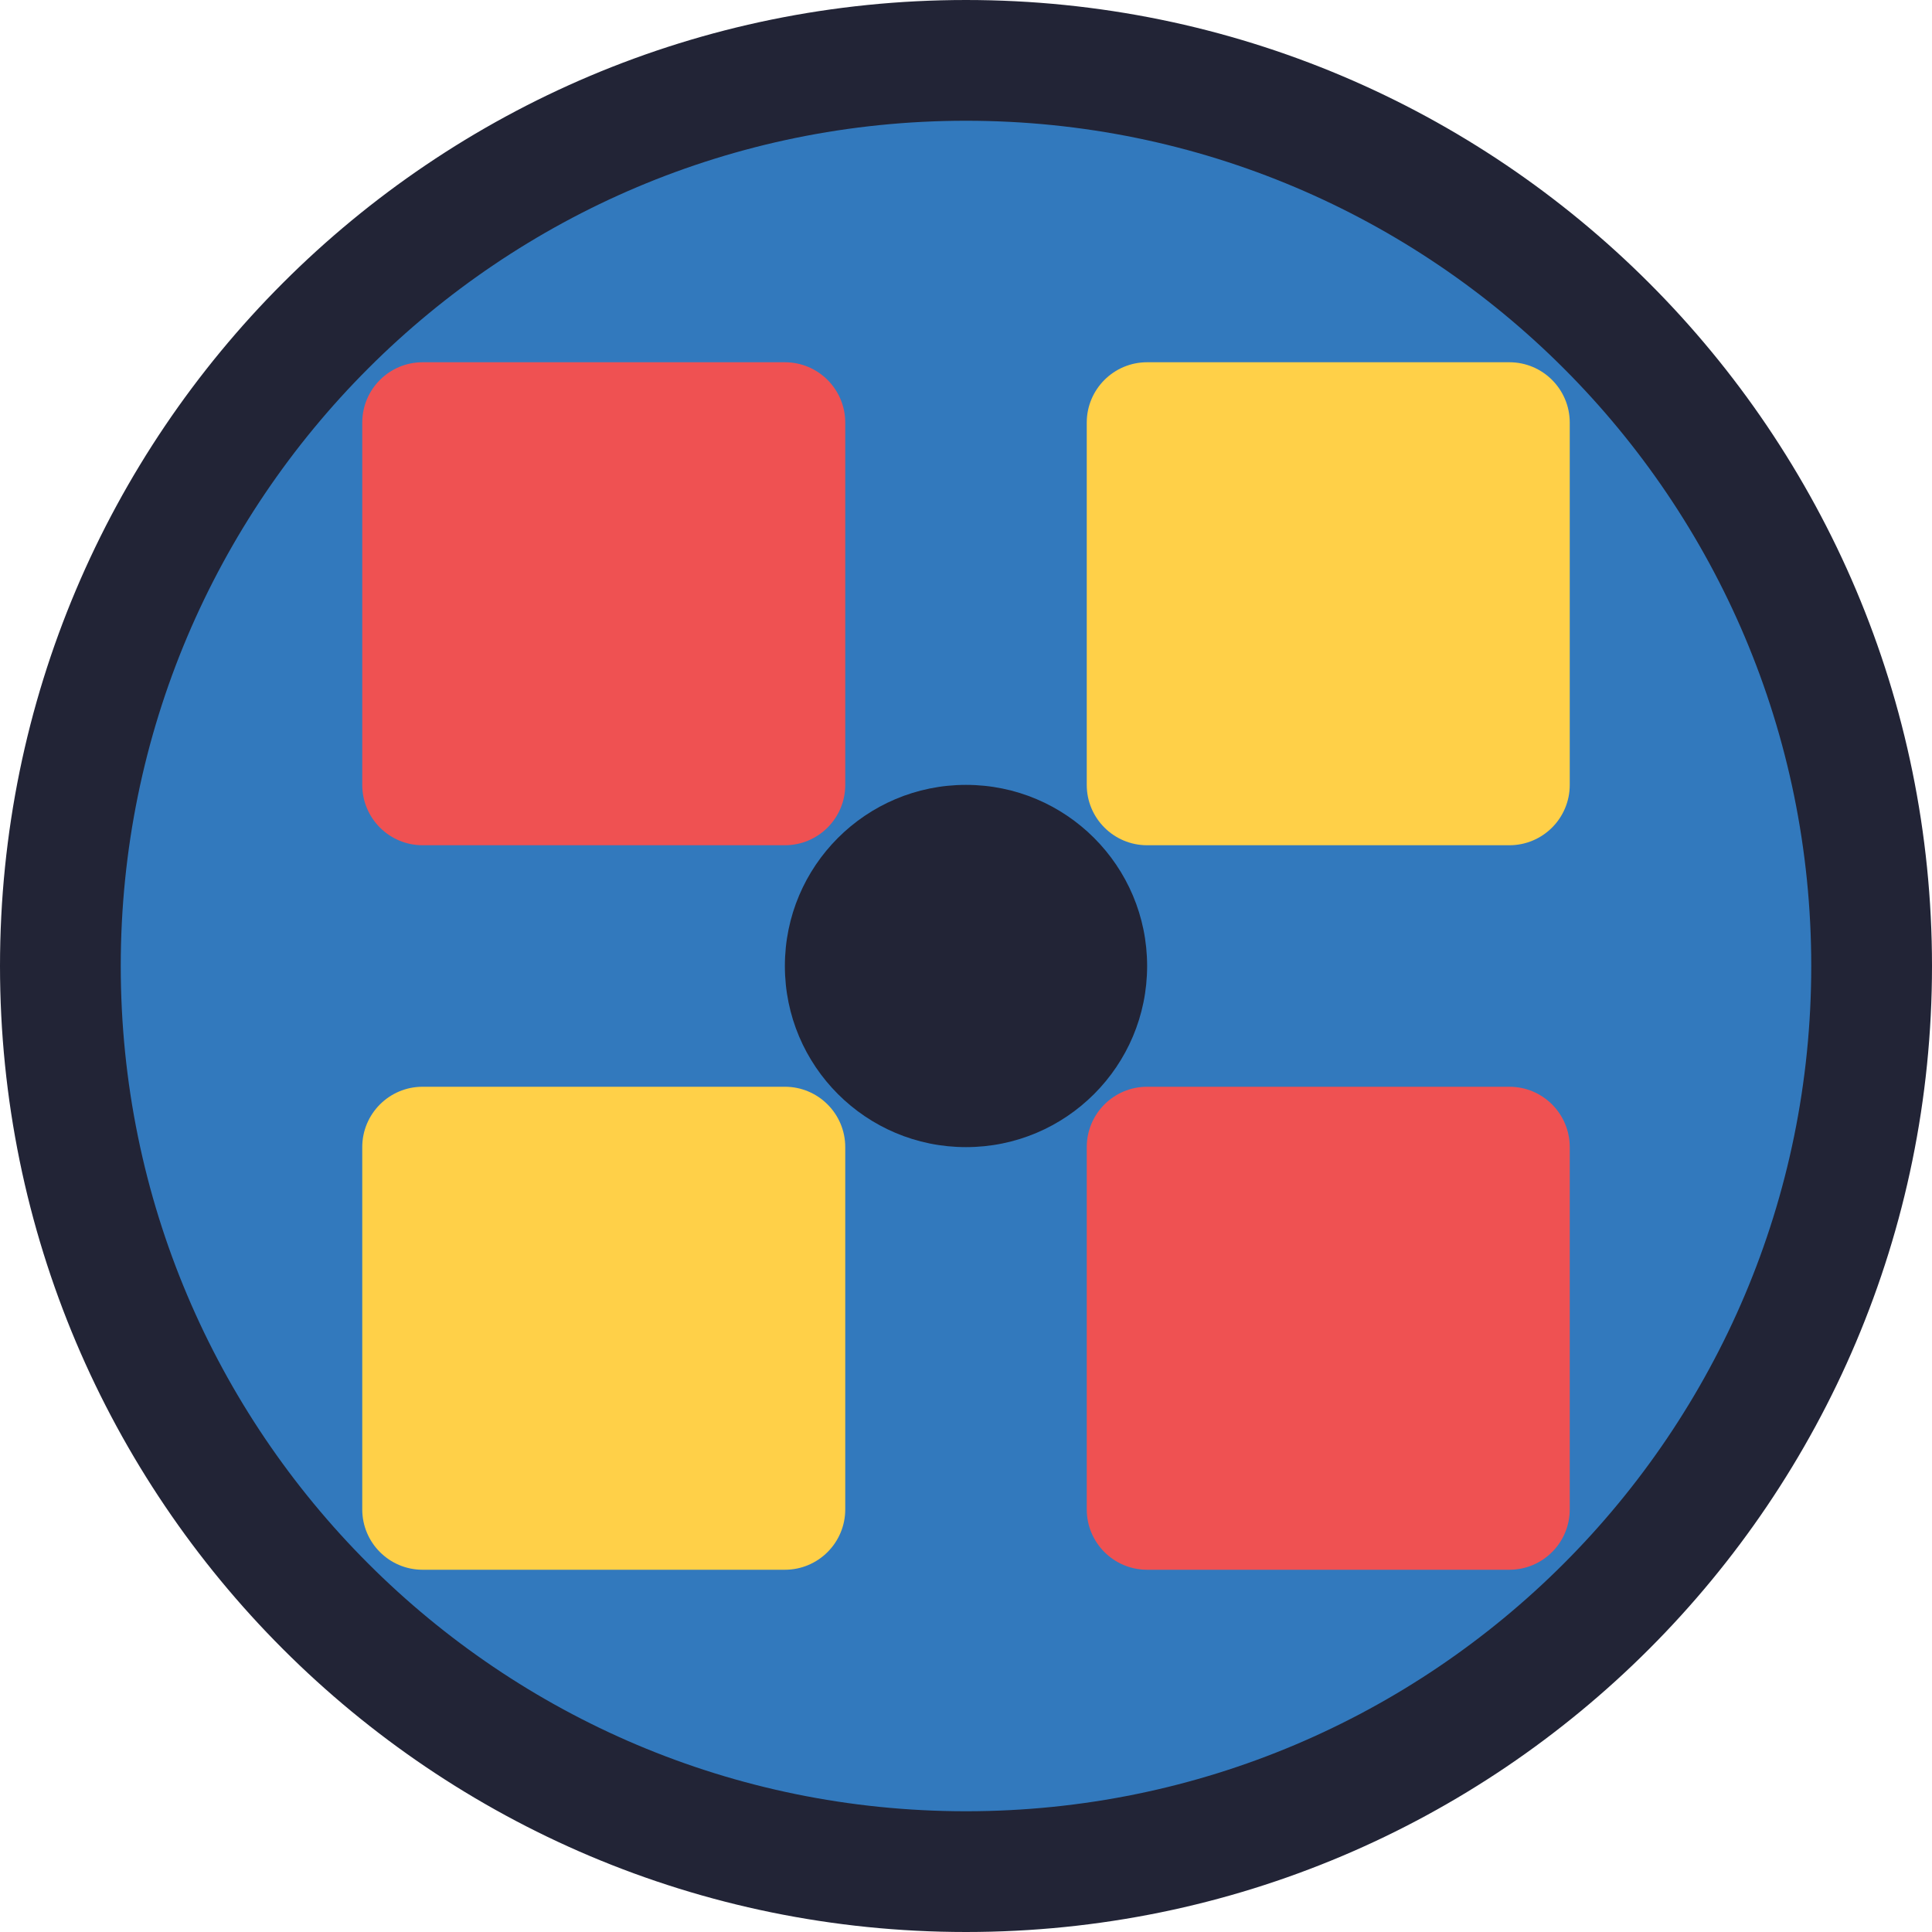
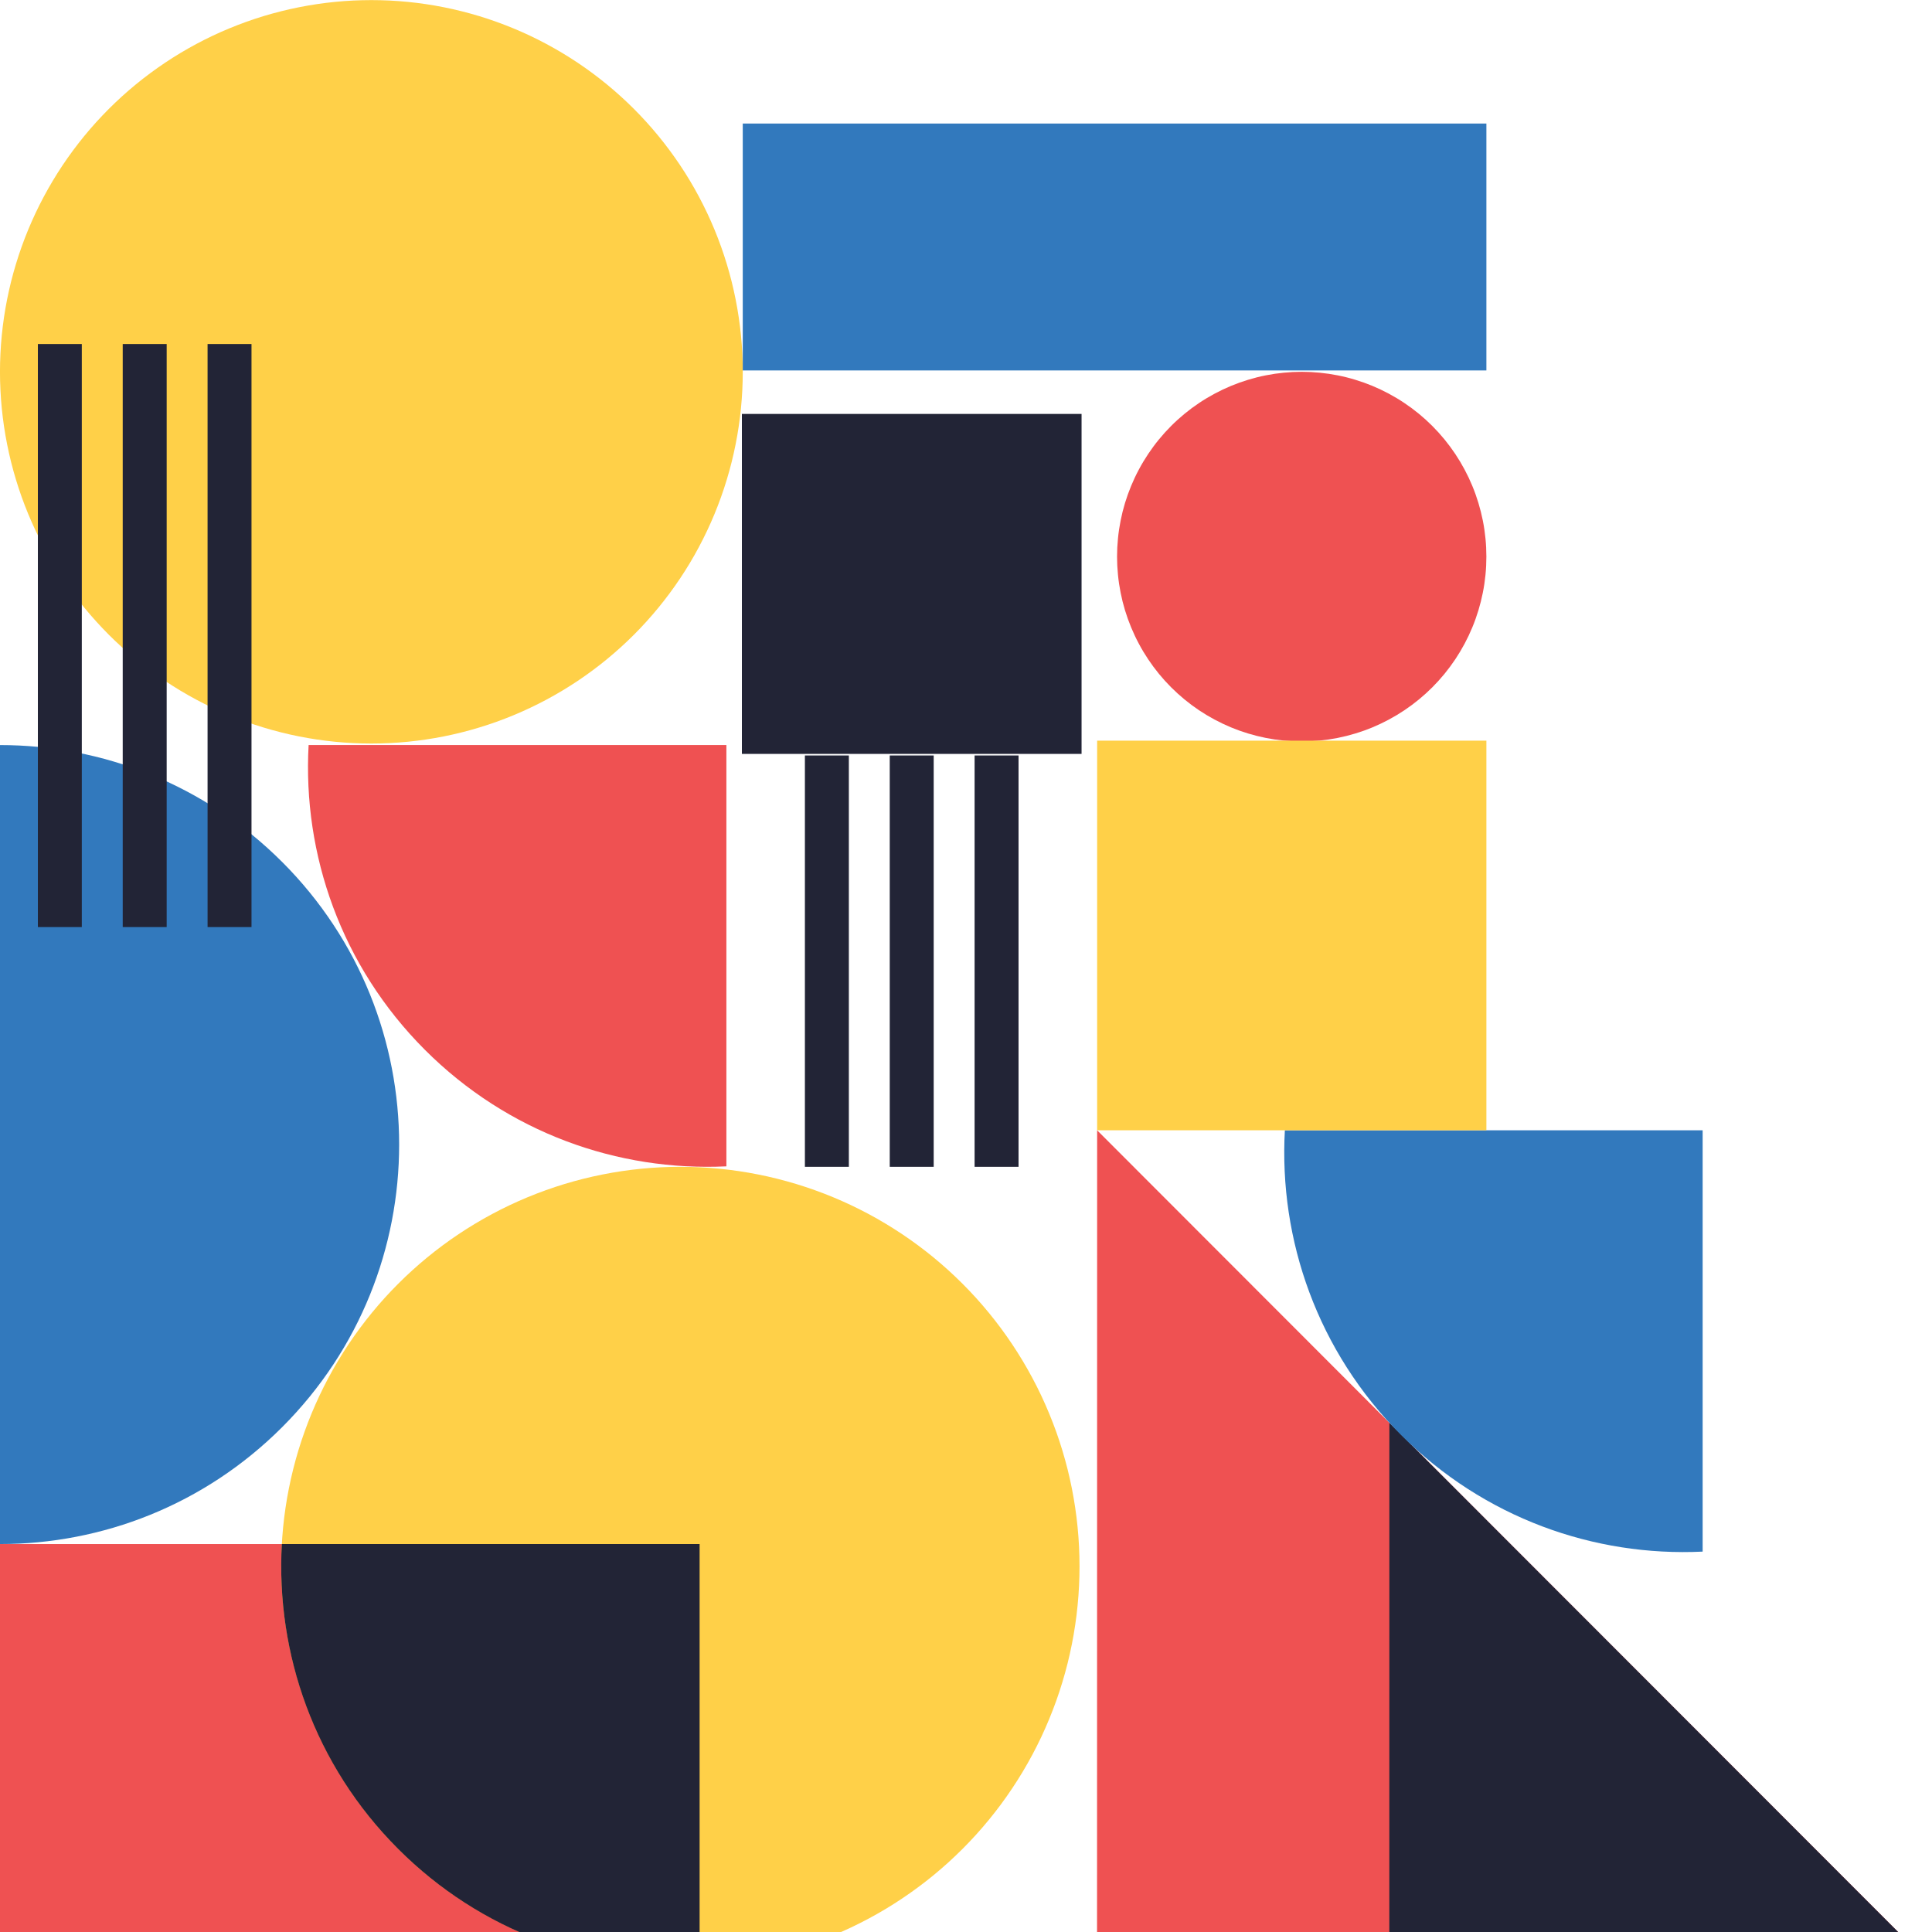
- <svg xmlns="http://www.w3.org/2000/svg" width="32" height="32" viewBox="0 0 32 32">
-   <circle cx="16" cy="16" r="15" fill="#3279bd" stroke="#222436" stroke-width="2" />
-   <rect x="6" y="6" width="8" height="8" fill="#ef5152" rx="1" />
-   <rect x="18" y="6" width="8" height="8" fill="#ffd048" rx="1" />
-   <rect x="6" y="18" width="8" height="8" fill="#ffd048" rx="1" />
-   <rect x="18" y="18" width="8" height="8" fill="#ef5152" rx="1" />
-   <circle cx="16" cy="16" r="3" fill="#222436" />
+ <svg xmlns="http://www.w3.org/2000/svg" width="500" zoomAndPan="magnify" viewBox="0 0 375 375" height="500" preserveAspectRatio="xMidYMid meet" version="1.2">
+   <g id="1025c73c61">
+     <path style=" stroke:none;fill-rule:nonzero;fill:#ef5152;fill-opacity:1;" d="M 135.793 299.703 L 135.793 381.566 L -0.004 381.566 L -0.004 299.703 Z M 135.793 299.703 " />
+     <path style=" stroke:none;fill-rule:nonzero;fill:#ffd048;fill-opacity:1;" d="M 209.535 304.023 C 209.535 305.293 209.504 306.559 209.441 307.828 C 209.379 309.094 209.285 310.359 209.16 311.621 C 209.039 312.887 208.883 314.145 208.695 315.398 C 208.512 316.656 208.293 317.906 208.047 319.148 C 207.801 320.395 207.52 321.633 207.215 322.863 C 206.906 324.094 206.566 325.316 206.199 326.531 C 205.832 327.746 205.434 328.949 205.008 330.145 C 204.578 331.34 204.121 332.523 203.637 333.695 C 203.152 334.871 202.637 336.031 202.098 337.176 C 201.555 338.324 200.984 339.457 200.387 340.578 C 199.789 341.695 199.164 342.801 198.512 343.887 C 197.859 344.977 197.184 346.047 196.477 347.102 C 195.773 348.16 195.043 349.195 194.289 350.215 C 193.531 351.234 192.754 352.234 191.949 353.215 C 191.145 354.195 190.316 355.156 189.465 356.098 C 188.613 357.039 187.738 357.957 186.844 358.855 C 185.945 359.75 185.027 360.625 184.09 361.48 C 183.148 362.332 182.191 363.16 181.211 363.965 C 180.23 364.77 179.23 365.551 178.211 366.305 C 177.191 367.062 176.156 367.793 175.102 368.496 C 174.047 369.203 172.977 369.883 171.891 370.535 C 170.801 371.188 169.699 371.812 168.582 372.41 C 167.461 373.008 166.332 373.578 165.184 374.121 C 164.039 374.664 162.879 375.18 161.707 375.664 C 160.535 376.148 159.355 376.605 158.16 377.035 C 156.965 377.461 155.762 377.859 154.551 378.227 C 153.336 378.598 152.113 378.934 150.883 379.242 C 149.656 379.551 148.418 379.828 147.176 380.078 C 145.93 380.324 144.68 380.543 143.426 380.727 C 142.172 380.914 140.914 381.07 139.652 381.191 C 138.391 381.316 137.129 381.41 135.859 381.473 C 134.594 381.535 133.328 381.566 132.059 381.566 C 130.793 381.566 129.523 381.535 128.258 381.473 C 126.992 381.41 125.727 381.316 124.465 381.191 C 123.203 381.07 121.945 380.914 120.691 380.727 C 119.438 380.543 118.188 380.324 116.945 380.078 C 115.699 379.828 114.465 379.551 113.234 379.242 C 112.004 378.934 110.781 378.598 109.57 378.227 C 108.355 377.859 107.152 377.461 105.957 377.035 C 104.766 376.605 103.582 376.148 102.41 375.664 C 101.238 375.18 100.082 374.664 98.934 374.121 C 97.789 373.578 96.656 373.008 95.539 372.41 C 94.418 371.812 93.316 371.188 92.23 370.535 C 91.141 369.883 90.07 369.203 89.016 368.496 C 87.961 367.793 86.926 367.062 85.906 366.305 C 84.891 365.551 83.891 364.77 82.91 363.965 C 81.93 363.16 80.969 362.332 80.031 361.48 C 79.09 360.625 78.172 359.75 77.277 358.855 C 76.379 357.957 75.504 357.039 74.652 356.098 C 73.801 355.156 72.973 354.195 72.168 353.215 C 71.367 352.234 70.586 351.234 69.832 350.215 C 69.074 349.195 68.344 348.16 67.641 347.102 C 66.938 346.047 66.258 344.977 65.605 343.887 C 64.953 342.801 64.328 341.695 63.73 340.578 C 63.133 339.457 62.562 338.324 62.023 337.176 C 61.48 336.031 60.965 334.871 60.48 333.695 C 59.996 332.523 59.539 331.34 59.113 330.145 C 58.684 328.949 58.289 327.746 57.918 326.531 C 57.551 325.316 57.215 324.094 56.906 322.863 C 56.598 321.633 56.32 320.395 56.074 319.148 C 55.824 317.906 55.609 316.656 55.422 315.398 C 55.234 314.145 55.082 312.887 54.957 311.621 C 54.832 310.359 54.738 309.094 54.676 307.828 C 54.613 306.559 54.582 305.293 54.582 304.023 C 54.582 302.754 54.613 301.484 54.676 300.219 C 54.738 298.949 54.832 297.684 54.957 296.422 C 55.082 295.16 55.234 293.898 55.422 292.645 C 55.609 291.387 55.824 290.137 56.074 288.895 C 56.32 287.648 56.598 286.41 56.906 285.18 C 57.215 283.949 57.551 282.727 57.918 281.512 C 58.289 280.297 58.684 279.094 59.113 277.898 C 59.539 276.703 59.996 275.52 60.48 274.348 C 60.965 273.176 61.48 272.016 62.023 270.867 C 62.562 269.719 63.133 268.586 63.73 267.469 C 64.328 266.348 64.953 265.246 65.605 264.156 C 66.258 263.066 66.938 261.996 67.641 260.941 C 68.344 259.887 69.074 258.848 69.832 257.828 C 70.586 256.809 71.367 255.809 72.168 254.828 C 72.973 253.848 73.801 252.887 74.652 251.945 C 75.504 251.008 76.379 250.086 77.277 249.191 C 78.172 248.293 79.09 247.418 80.031 246.566 C 80.969 245.715 81.93 244.883 82.91 244.078 C 83.891 243.273 84.891 242.492 85.906 241.738 C 86.926 240.98 87.961 240.25 89.016 239.547 C 90.07 238.84 91.141 238.164 92.23 237.512 C 93.316 236.859 94.418 236.23 95.539 235.633 C 96.656 235.035 97.789 234.465 98.934 233.922 C 100.082 233.379 101.238 232.867 102.41 232.379 C 103.582 231.895 104.766 231.438 105.957 231.012 C 107.152 230.582 108.355 230.184 109.57 229.816 C 110.781 229.449 112.004 229.109 113.234 228.801 C 114.465 228.492 115.699 228.215 116.945 227.969 C 118.188 227.719 119.438 227.504 120.691 227.316 C 121.945 227.129 123.203 226.977 124.465 226.852 C 125.727 226.727 126.992 226.633 128.258 226.57 C 129.523 226.508 130.793 226.477 132.059 226.477 C 133.328 226.477 134.594 226.508 135.859 226.57 C 137.129 226.633 138.391 226.727 139.652 226.852 C 140.914 226.977 142.172 227.129 143.426 227.316 C 144.68 227.504 145.93 227.719 147.176 227.969 C 148.418 228.215 149.656 228.492 150.883 228.801 C 152.113 229.109 153.336 229.449 154.551 229.816 C 155.762 230.184 156.965 230.582 158.16 231.012 C 159.355 231.438 160.535 231.895 161.707 232.379 C 162.879 232.867 164.039 233.379 165.184 233.922 C 166.332 234.465 167.461 235.035 168.582 235.633 C 169.699 236.23 170.801 236.855 171.891 237.512 C 172.977 238.164 174.047 238.84 175.102 239.547 C 176.156 240.25 177.191 240.98 178.211 241.738 C 179.23 242.492 180.23 243.273 181.211 244.078 C 182.191 244.883 183.148 245.715 184.09 246.566 C 185.027 247.418 185.945 248.293 186.844 249.191 C 187.738 250.086 188.613 251.008 189.465 251.945 C 190.316 252.887 191.145 253.848 191.949 254.828 C 192.754 255.809 193.531 256.809 194.289 257.828 C 195.043 258.848 195.773 259.887 196.477 260.941 C 197.184 261.996 197.859 263.066 198.512 264.156 C 199.164 265.246 199.789 266.348 200.387 267.469 C 200.984 268.586 201.555 269.719 202.098 270.867 C 202.637 272.016 203.152 273.176 203.637 274.348 C 204.121 275.52 204.578 276.703 205.008 277.898 C 205.434 279.094 205.832 280.297 206.199 281.512 C 206.566 282.727 206.906 283.949 207.215 285.18 C 207.52 286.41 207.801 287.648 208.047 288.895 C 208.293 290.137 208.512 291.387 208.695 292.645 C 208.883 293.898 209.039 295.16 209.16 296.422 C 209.285 297.684 209.379 298.949 209.441 300.219 C 209.504 301.484 209.535 302.754 209.535 304.023 Z M 209.535 304.023 " />
+     <path style=" stroke:none;fill-rule:nonzero;fill:#ffd048;fill-opacity:1;" d="M 144.168 72.168 C 144.168 73.352 144.141 74.531 144.082 75.711 C 144.023 76.891 143.938 78.066 143.82 79.242 C 143.707 80.418 143.562 81.586 143.387 82.758 C 143.215 83.926 143.012 85.086 142.781 86.246 C 142.551 87.402 142.293 88.555 142.008 89.699 C 141.723 90.844 141.406 91.984 141.062 93.113 C 140.723 94.242 140.352 95.363 139.953 96.477 C 139.555 97.586 139.133 98.688 138.68 99.781 C 138.23 100.871 137.75 101.949 137.246 103.016 C 136.742 104.086 136.211 105.141 135.656 106.18 C 135.102 107.223 134.52 108.25 133.914 109.262 C 133.305 110.273 132.676 111.273 132.02 112.254 C 131.363 113.234 130.684 114.199 129.98 115.148 C 129.277 116.098 128.555 117.027 127.805 117.941 C 127.059 118.852 126.285 119.746 125.496 120.621 C 124.703 121.496 123.891 122.352 123.055 123.188 C 122.219 124.023 121.367 124.836 120.492 125.629 C 119.617 126.422 118.727 127.191 117.812 127.941 C 116.902 128.691 115.973 129.418 115.023 130.121 C 114.074 130.824 113.113 131.504 112.133 132.16 C 111.148 132.816 110.152 133.445 109.141 134.055 C 108.129 134.66 107.105 135.242 106.062 135.801 C 105.023 136.355 103.969 136.887 102.902 137.391 C 101.836 137.895 100.758 138.375 99.668 138.828 C 98.578 139.277 97.477 139.703 96.367 140.102 C 95.258 140.5 94.137 140.871 93.008 141.211 C 91.879 141.555 90.742 141.871 89.598 142.156 C 88.453 142.445 87.305 142.703 86.145 142.934 C 84.988 143.164 83.828 143.363 82.66 143.539 C 81.492 143.711 80.324 143.855 79.148 143.973 C 77.973 144.086 76.797 144.176 75.621 144.23 C 74.441 144.289 73.262 144.32 72.082 144.32 C 70.902 144.32 69.723 144.289 68.547 144.23 C 67.367 144.176 66.191 144.086 65.016 143.973 C 63.844 143.855 62.672 143.711 61.504 143.539 C 60.34 143.363 59.176 143.164 58.02 142.934 C 56.863 142.703 55.711 142.445 54.566 142.156 C 53.422 141.871 52.285 141.555 51.156 141.211 C 50.027 140.871 48.91 140.5 47.797 140.102 C 46.688 139.703 45.586 139.277 44.496 138.828 C 43.406 138.375 42.328 137.895 41.262 137.391 C 40.195 136.887 39.141 136.355 38.102 135.801 C 37.062 135.242 36.035 134.66 35.023 134.055 C 34.012 133.445 33.016 132.816 32.035 132.16 C 31.055 131.504 30.09 130.824 29.141 130.121 C 28.195 129.418 27.266 128.691 26.352 127.941 C 25.441 127.191 24.547 126.422 23.672 125.629 C 22.801 124.836 21.945 124.023 21.109 123.188 C 20.277 122.352 19.465 121.496 18.672 120.621 C 17.879 119.746 17.109 118.852 16.359 117.941 C 15.613 117.027 14.887 116.098 14.184 115.148 C 13.48 114.199 12.801 113.234 12.145 112.254 C 11.492 111.273 10.859 110.273 10.254 109.262 C 9.648 108.25 9.066 107.223 8.508 106.18 C 7.953 105.141 7.422 104.086 6.918 103.016 C 6.414 101.949 5.938 100.871 5.484 99.781 C 5.031 98.688 4.609 97.586 4.211 96.477 C 3.812 95.363 3.445 94.242 3.102 93.113 C 2.758 91.984 2.445 90.844 2.156 89.699 C 1.871 88.555 1.613 87.402 1.383 86.246 C 1.152 85.086 0.949 83.926 0.777 82.758 C 0.605 81.586 0.461 80.418 0.344 79.242 C 0.23 78.066 0.141 76.891 0.086 75.711 C 0.027 74.531 -0.004 73.352 -0.004 72.168 C -0.004 70.988 0.027 69.809 0.086 68.629 C 0.141 67.449 0.23 66.273 0.344 65.098 C 0.461 63.922 0.605 62.75 0.777 61.582 C 0.949 60.414 1.152 59.25 1.383 58.094 C 1.613 56.938 1.871 55.785 2.156 54.637 C 2.445 53.492 2.758 52.355 3.102 51.227 C 3.445 50.094 3.812 48.977 4.211 47.863 C 4.609 46.75 5.031 45.648 5.484 44.559 C 5.938 43.469 6.414 42.391 6.918 41.32 C 7.422 40.254 7.953 39.199 8.508 38.16 C 9.066 37.117 9.648 36.09 10.254 35.078 C 10.859 34.062 11.492 33.066 12.145 32.086 C 12.801 31.105 13.48 30.137 14.184 29.191 C 14.887 28.242 15.613 27.312 16.359 26.398 C 17.109 25.484 17.879 24.59 18.672 23.715 C 19.465 22.844 20.277 21.988 21.109 21.152 C 21.945 20.316 22.801 19.504 23.672 18.711 C 24.547 17.918 25.441 17.145 26.352 16.398 C 27.266 15.648 28.195 14.922 29.141 14.219 C 30.09 13.516 31.055 12.836 32.035 12.18 C 33.016 11.523 34.012 10.891 35.023 10.285 C 36.035 9.68 37.062 9.098 38.102 8.539 C 39.141 7.984 40.195 7.453 41.262 6.945 C 42.328 6.441 43.406 5.965 44.496 5.512 C 45.586 5.059 46.688 4.637 47.797 4.238 C 48.91 3.84 50.027 3.469 51.156 3.125 C 52.285 2.785 53.422 2.469 54.566 2.184 C 55.711 1.895 56.863 1.637 58.02 1.406 C 59.176 1.176 60.34 0.973 61.504 0.801 C 62.672 0.629 63.844 0.484 65.016 0.367 C 66.191 0.25 67.367 0.164 68.547 0.105 C 69.723 0.051 70.902 0.02 72.082 0.02 C 73.262 0.02 74.441 0.051 75.621 0.105 C 76.797 0.164 77.973 0.25 79.148 0.367 C 80.324 0.484 81.492 0.629 82.66 0.801 C 83.828 0.973 84.988 1.176 86.145 1.406 C 87.305 1.637 88.453 1.895 89.598 2.184 C 90.742 2.469 91.879 2.785 93.008 3.125 C 94.137 3.469 95.258 3.84 96.367 4.238 C 97.477 4.637 98.578 5.059 99.668 5.512 C 100.758 5.965 101.836 6.441 102.902 6.945 C 103.969 7.453 105.023 7.984 106.062 8.539 C 107.105 9.098 108.129 9.68 109.141 10.285 C 110.152 10.891 111.148 11.523 112.133 12.18 C 113.113 12.836 114.078 13.516 115.023 14.219 C 115.973 14.922 116.902 15.648 117.812 16.398 C 118.727 17.145 119.617 17.918 120.492 18.711 C 121.367 19.504 122.219 20.316 123.055 21.152 C 123.891 21.988 124.703 22.844 125.496 23.719 C 126.285 24.59 127.059 25.484 127.805 26.398 C 128.555 27.312 129.277 28.242 129.98 29.191 C 130.684 30.137 131.363 31.105 132.02 32.086 C 132.676 33.066 133.305 34.062 133.914 35.078 C 134.52 36.09 135.102 37.117 135.656 38.16 C 136.211 39.199 136.742 40.254 137.246 41.32 C 137.75 42.391 138.23 43.469 138.68 44.559 C 139.133 45.648 139.555 46.75 139.953 47.863 C 140.352 48.977 140.723 50.094 141.062 51.227 C 141.406 52.355 141.723 53.492 142.008 54.637 C 142.293 55.785 142.551 56.938 142.781 58.094 C 143.012 59.25 143.215 60.414 143.387 61.582 C 143.562 62.75 143.707 63.922 143.82 65.098 C 143.938 66.273 144.023 67.449 144.082 68.629 C 144.141 69.809 144.168 70.988 144.168 72.168 Z M 144.168 72.168 " />
+     <path style=" stroke:none;fill-rule:nonzero;fill:#ef5152;fill-opacity:1;" d="M 375 381.578 L 371.652 378.227 L 212.953 219.387 L 212.934 378.227 L 212.953 381.578 Z M 375 381.578 " />
+     <path style=" stroke:none;fill-rule:nonzero;fill:#222436;fill-opacity:1;" d="M 375 381.578 L 372.824 379.398 L 269.676 276.16 L 269.664 379.398 L 269.676 381.578 Z M 375 381.578 " />
+     <path style=" stroke:none;fill-rule:nonzero;fill:#222436;fill-opacity:1;" d="M 54.703 299.703 L 135.793 299.703 L 135.793 381.488 C 114.738 382.5 93.348 374.957 77.266 358.859 C 61.039 342.621 53.527 320.965 54.703 299.703 Z M 54.703 299.703 " />
+     <path style=" stroke:none;fill-rule:nonzero;fill:#ef5152;fill-opacity:1;" d="M 59.902 144.605 L 140.992 144.605 L 140.992 226.387 C 119.938 227.398 98.547 219.855 82.465 203.762 C 66.238 187.52 58.727 165.863 59.902 144.602 Z M 59.902 144.605 " />
+     <path style=" stroke:none;fill-rule:nonzero;fill:#3279bd;fill-opacity:1;" d="M 249.391 219.387 L 330.484 219.387 L 330.484 301.168 C 309.426 302.18 288.035 294.637 271.957 278.543 C 255.73 262.301 248.215 240.645 249.391 219.383 Z M 249.391 219.387 " />
+     <path style=" stroke:none;fill-rule:nonzero;fill:#ef5152;fill-opacity:1;" d="M 288.504 108.043 C 288.504 109.219 288.449 110.391 288.332 111.559 C 288.219 112.727 288.047 113.891 287.816 115.043 C 287.586 116.195 287.301 117.332 286.961 118.457 C 286.621 119.582 286.227 120.688 285.777 121.77 C 285.328 122.855 284.828 123.918 284.273 124.953 C 283.719 125.988 283.117 126.996 282.465 127.973 C 281.812 128.949 281.113 129.891 280.371 130.801 C 279.625 131.707 278.836 132.578 278.008 133.41 C 277.176 134.238 276.309 135.027 275.402 135.773 C 274.492 136.52 273.551 137.219 272.574 137.871 C 271.602 138.523 270.594 139.125 269.559 139.68 C 268.523 140.234 267.465 140.734 266.379 141.188 C 265.297 141.637 264.191 142.031 263.066 142.371 C 261.945 142.711 260.809 142.996 259.656 143.227 C 258.504 143.457 257.344 143.629 256.176 143.742 C 255.008 143.859 253.836 143.918 252.664 143.918 C 251.488 143.918 250.32 143.859 249.148 143.742 C 247.98 143.629 246.824 143.457 245.672 143.227 C 244.52 142.996 243.383 142.711 242.258 142.371 C 241.137 142.031 240.031 141.637 238.949 141.188 C 237.863 140.734 236.805 140.234 235.77 139.68 C 234.734 139.125 233.727 138.523 232.75 137.871 C 231.773 137.219 230.832 136.52 229.926 135.773 C 229.02 135.027 228.148 134.238 227.32 133.41 C 226.488 132.578 225.703 131.707 224.957 130.801 C 224.211 129.891 223.516 128.949 222.863 127.973 C 222.211 126.996 221.605 125.988 221.055 124.953 C 220.5 123.918 220 122.855 219.551 121.77 C 219.102 120.688 218.707 119.582 218.363 118.457 C 218.023 117.332 217.738 116.195 217.512 115.043 C 217.281 113.891 217.109 112.727 216.996 111.559 C 216.879 110.391 216.82 109.219 216.82 108.043 C 216.82 106.867 216.879 105.695 216.996 104.527 C 217.109 103.355 217.281 102.195 217.512 101.043 C 217.738 99.891 218.023 98.754 218.363 97.629 C 218.707 96.504 219.102 95.398 219.551 94.316 C 220 93.23 220.5 92.168 221.055 91.133 C 221.605 90.098 222.211 89.09 222.863 88.113 C 223.516 87.137 224.211 86.191 224.957 85.285 C 225.703 84.375 226.488 83.508 227.32 82.676 C 228.148 81.844 229.02 81.059 229.926 80.312 C 230.832 79.566 231.773 78.867 232.75 78.215 C 233.727 77.562 234.734 76.961 235.77 76.406 C 236.805 75.852 237.863 75.352 238.949 74.898 C 240.031 74.449 241.137 74.055 242.258 73.715 C 243.383 73.371 244.52 73.086 245.672 72.859 C 246.824 72.629 247.98 72.457 249.148 72.344 C 250.32 72.227 251.488 72.168 252.664 72.168 C 253.836 72.168 255.008 72.227 256.176 72.344 C 257.344 72.457 258.504 72.629 259.656 72.859 C 260.809 73.086 261.945 73.371 263.066 73.715 C 264.191 74.055 265.297 74.449 266.379 74.898 C 267.465 75.352 268.523 75.852 269.559 76.406 C 270.594 76.961 271.602 77.562 272.574 78.215 C 273.551 78.867 274.492 79.566 275.402 80.312 C 276.309 81.059 277.176 81.844 278.008 82.676 C 278.836 83.508 279.625 84.375 280.371 85.285 C 281.113 86.191 281.812 87.137 282.465 88.113 C 283.117 89.09 283.719 90.098 284.273 91.133 C 284.828 92.168 285.328 93.23 285.777 94.316 C 286.227 95.398 286.621 96.504 286.961 97.629 C 287.301 98.754 287.586 99.891 287.816 101.043 C 288.047 102.195 288.219 103.355 288.332 104.527 C 288.449 105.695 288.504 106.867 288.504 108.043 Z M 288.504 108.043 " />
+     <path style=" stroke:none;fill-rule:nonzero;fill:#3279bd;fill-opacity:1;" d="M 54.785 167.328 C 39.656 152.184 19.828 144.617 0 144.617 L 0 299.703 C 19.828 299.703 39.656 292.133 54.785 276.992 C 85.039 246.707 85.039 197.609 54.785 167.324 Z M 54.785 167.328 " />
+     <path style=" stroke:none;fill-rule:nonzero;fill:#222436;fill-opacity:1;" d="M 40.289 66.773 L 48.816 66.773 L 48.816 179.945 L 40.289 179.945 Z M 40.289 66.773 " />
+     <path style=" stroke:none;fill-rule:nonzero;fill:#222436;fill-opacity:1;" d="M 23.82 66.773 L 32.352 66.773 L 32.352 179.945 L 23.82 179.945 Z M 23.82 66.773 " />
+     <path style=" stroke:none;fill-rule:nonzero;fill:#222436;fill-opacity:1;" d="M 7.352 66.773 L 15.879 66.773 L 15.879 179.945 L 7.352 179.945 Z M 7.352 66.773 " />
+     <path style=" stroke:none;fill-rule:nonzero;fill:#222436;fill-opacity:1;" d="M 189.168 146.637 L 197.699 146.637 L 197.699 226.477 L 189.168 226.477 Z M 189.168 146.637 " />
+     <path style=" stroke:none;fill-rule:nonzero;fill:#222436;fill-opacity:1;" d="M 172.699 146.637 L 181.23 146.637 L 181.23 226.477 L 172.699 226.477 Z M 172.699 146.637 " />
+     <path style=" stroke:none;fill-rule:nonzero;fill:#222436;fill-opacity:1;" d="M 156.23 146.637 L 164.762 146.637 L 164.762 226.477 L 156.23 226.477 Z M 156.23 146.637 " />
+     <path style=" stroke:none;fill-rule:nonzero;fill:#ffd048;fill-opacity:1;" d="M 212.953 143.762 L 288.508 143.762 L 288.508 219.387 L 212.953 219.387 Z M 212.953 143.762 " />
+     <path style=" stroke:none;fill-rule:nonzero;fill:#222436;fill-opacity:1;" d="M 144 80.344 L 209.93 80.344 L 209.93 146.332 L 144 146.332 Z M 144 80.344 " />
+     <path style=" stroke:none;fill-rule:nonzero;fill:#3279bd;fill-opacity:1;" d="M 144.168 23.98 L 288.508 23.98 L 288.508 71.902 L 144.168 71.902 Z M 144.168 23.98 " />
+   </g>
</svg>
